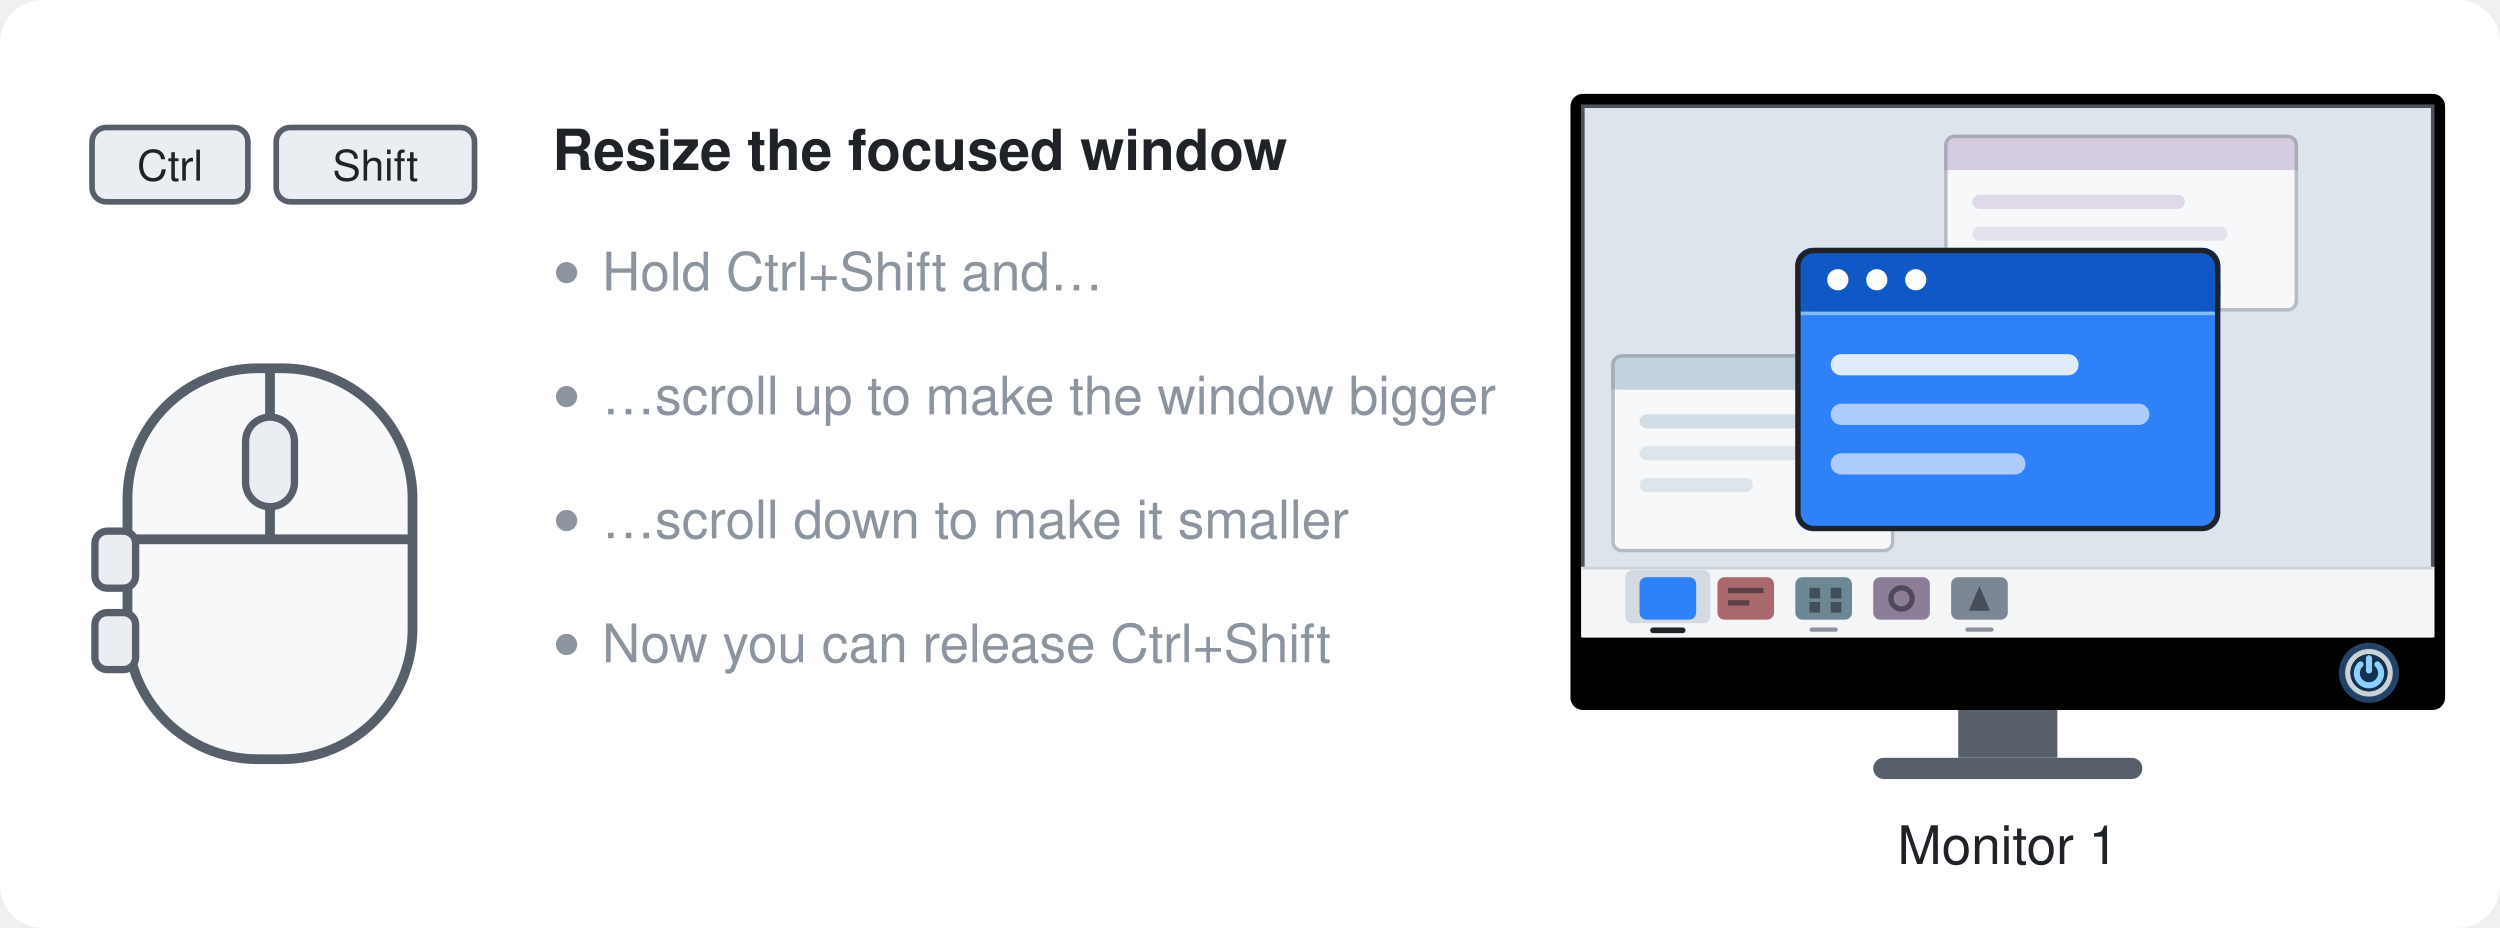
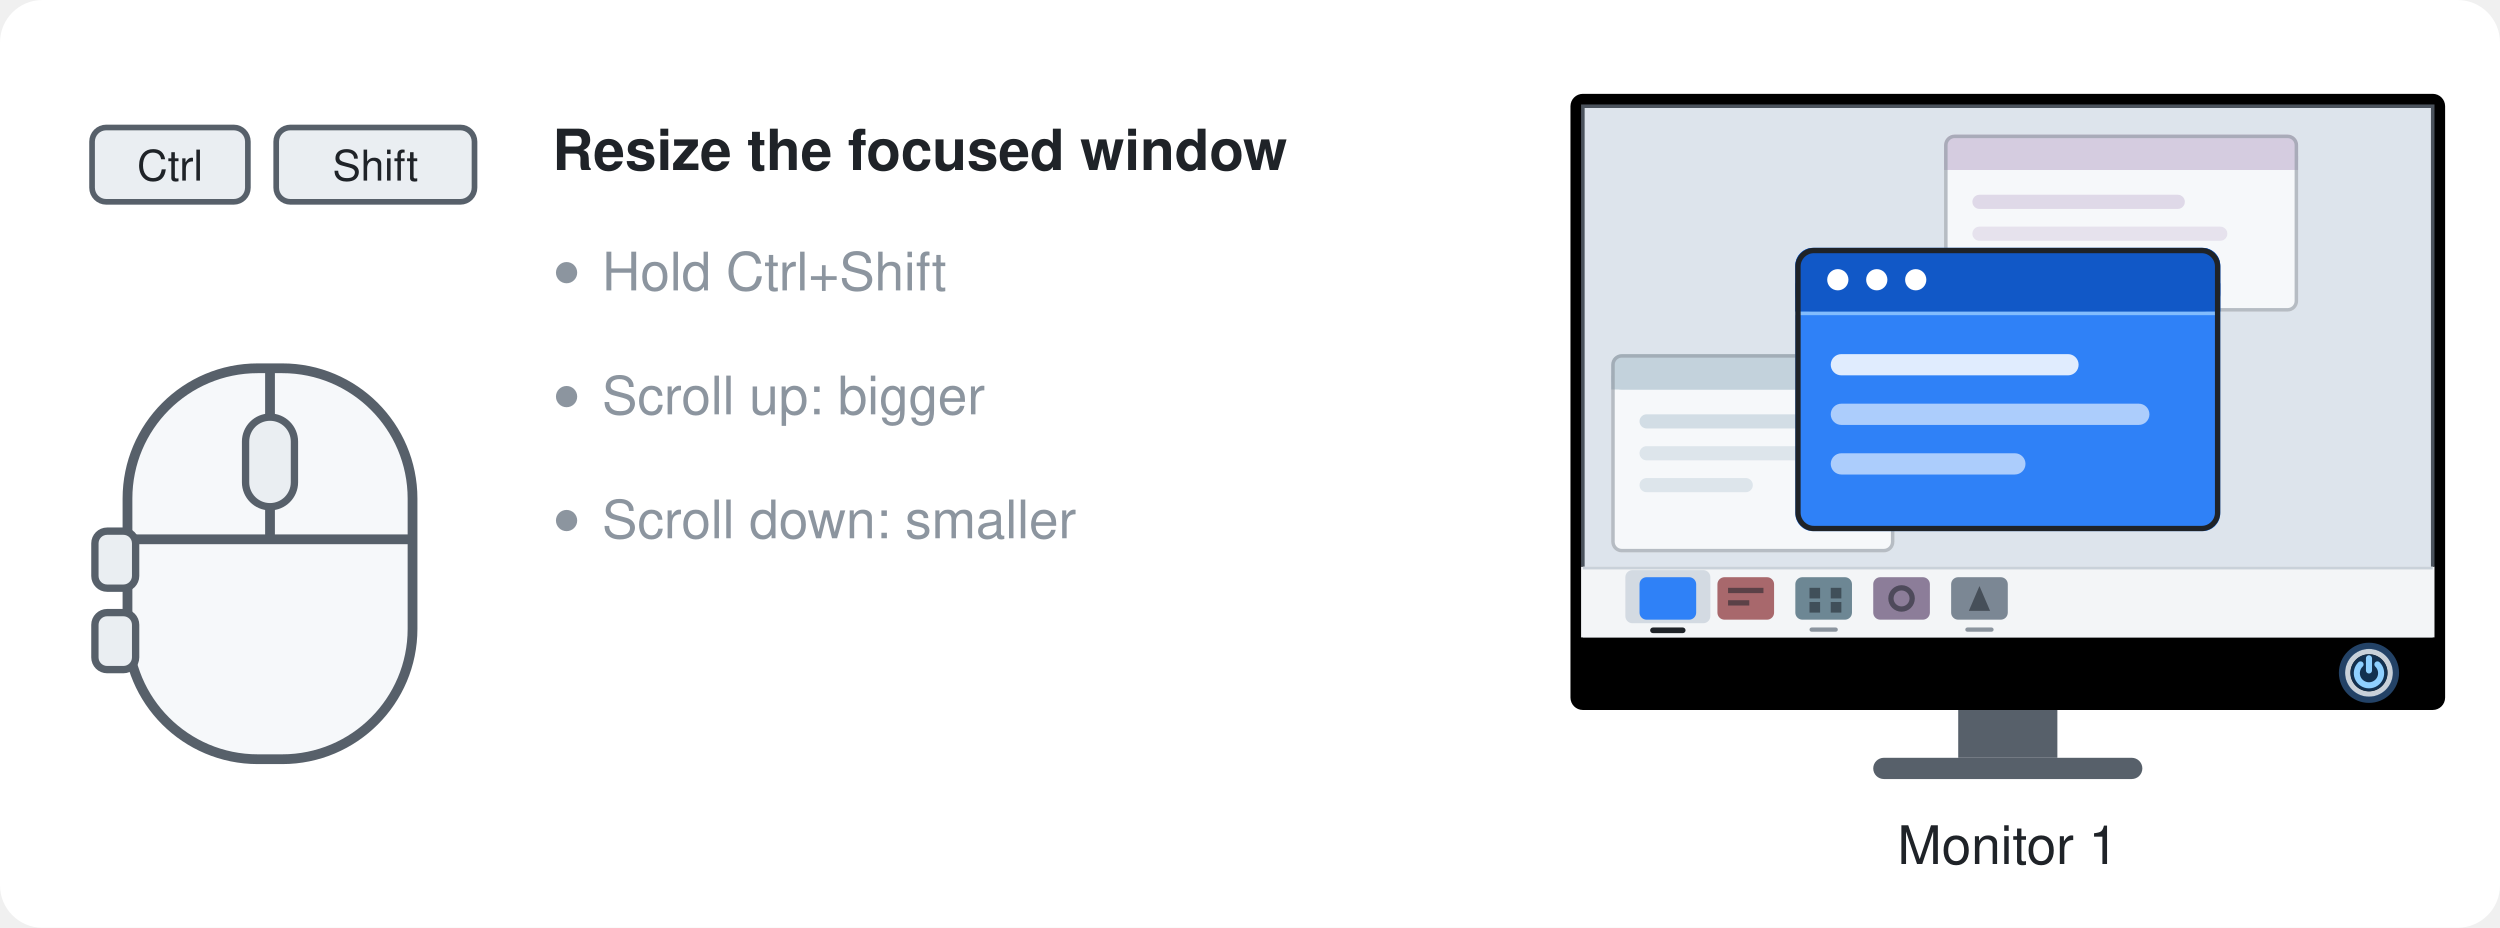
<svg xmlns="http://www.w3.org/2000/svg" viewBox="0 0 706 262" width="706" height="262" role="img" aria-labelledby="t d">
  <style>
    text { font-family: "Segoe UI", Helvetica, Arial, sans-serif; }
    .st1, .st2, .st3, .st4, .keys1, .keys4, .leadup, .leaddn, .keyon, .up, .dn, .wheel, .was, .pgbar { opacity: 0; }
    @media (prefers-reduced-motion: no-preference) {
      .pgbar { opacity: 1; }
      .pg0 { animation: pg0 22.4s infinite; }
      .pg1 { animation: pg1 22.4s infinite; }
      .pg2 { animation: pg2 22.4s infinite; }
      .pg3 { animation: pg3 22.4s infinite; }
+       .past1 { animation: done1 22.4s infinite; }
+       .past2 { animation: done2 22.4s infinite; }
+       .past3 { animation: done3 22.4s infinite; }
      .st1 { animation: step1 22.4s infinite; }
      .st2 { animation: step2 22.4s infinite; }
      .st3 { animation: step3 22.4s infinite; }
      .st4 { animation: step4 22.4s infinite; }
      .keys1 { animation: keys1 22.4s infinite; }
      .keys4 { animation: keys4 22.4s infinite; }
      .leadup { animation: leadup 22.4s infinite; }
      .leaddn { animation: leaddn 22.4s infinite; }
      .keyon { animation: keyon 22.4s infinite; }
      .up { animation: up 22.4s infinite; }
      .dn { animation: dn 22.4s infinite; }
      .wheel { animation: wheel 22.4s infinite; }
      .was { animation: was 22.4s infinite; }
      .grow { animation: grow 22.4s infinite; }
      .loop { animation: loop 22.4s infinite; }
    }
    @keyframes step1 {
      0% { opacity: 0; }
      4.46% { opacity: 0; }
      5.36% { opacity: 1; }
      22.77% { opacity: 1; }
      23.66% { opacity: 0; }
      100% { opacity: 0; }
    }
    @keyframes step2 {
      0% { opacity: 0; }
      23.66% { opacity: 0; }
      24.55% { opacity: 1; }
      45.76% { opacity: 1; }
      46.65% { opacity: 0; }
      100% { opacity: 0; }
    }
    @keyframes step3 {
      0% { opacity: 0; }
      46.65% { opacity: 0; }
      47.54% { opacity: 1; }
      74.11% { opacity: 1; }
      75% { opacity: 0; }
      100% { opacity: 0; }
    }
    @keyframes step4 {
      0% { opacity: 0; }
      75% { opacity: 0; }
      75.89% { opacity: 1; }
+       93.3% { opacity: 1; }
+       94.2% { opacity: 0; }
+       100% { opacity: 0; }
+     }
+     @keyframes done1 {
+       0% { opacity: 0; }
+       22.77% { opacity: 0; }
+       23.66% { opacity: 1; }
+       93.3% { opacity: 1; }
+       94.2% { opacity: 0; }
+       100% { opacity: 0; }
+     }
+     @keyframes done2 {
+       0% { opacity: 0; }
+       45.76% { opacity: 0; }
+       46.65% { opacity: 1; }
+       93.3% { opacity: 1; }
+       94.2% { opacity: 0; }
+       100% { opacity: 0; }
+     }
+     @keyframes done3 {
+       0% { opacity: 0; }
+       74.11% { opacity: 0; }
+       75% { opacity: 1; }
      93.3% { opacity: 1; }
      94.2% { opacity: 0; }
      100% { opacity: 0; }
    }
    @keyframes keys1 {
      0% { opacity: 0; }
      4.46% { opacity: 0; }
      5.36% { opacity: 1; }
      74.11% { opacity: 1; }
      75% { opacity: 0; }
      100% { opacity: 0; }
    }
    @keyframes keys4 {
      0% { opacity: 0; }
      75% { opacity: 0; }
      75.89% { opacity: 1; }
      93.3% { opacity: 1; }
      94.2% { opacity: 0; }
      100% { opacity: 0; }
    }
    @keyframes leadup {
      0% { opacity: 0; }
      23.66% { opacity: 0; }
      24.55% { opacity: 1; }
      45.76% { opacity: 1; }
      46.65% { opacity: 0; }
      100% { opacity: 0; }
    }
    @keyframes leaddn {
      0% { opacity: 0; }
      46.65% { opacity: 0; }
      47.54% { opacity: 1; }
      74.11% { opacity: 1; }
      75% { opacity: 0; }
      100% { opacity: 0; }
    }
    @keyframes keyon {
      0% { opacity: 0; }
      6.7% { opacity: 0; }
      7.14% { opacity: 1; }
      77.23% { opacity: 1; }
      77.68% { opacity: 0; }
      100% { opacity: 0; }
    }
    @keyframes up {
      0% { opacity: 0; }
      25% { opacity: 0; }
      25.45% { opacity: 1; }
      45.76% { opacity: 1; }
      46.21% { opacity: 0; }
      100% { opacity: 0; }
    }
    @keyframes dn {
      0% { opacity: 0; }
      47.99% { opacity: 0; }
      48.44% { opacity: 1; }
      74.11% { opacity: 1; }
      74.55% { opacity: 0; }
      100% { opacity: 0; }
    }
    @keyframes wheel {
      0% { opacity: 0; }
      25.89% { opacity: 0; }
      26.12% { opacity: 1; }
      26.79% { opacity: 1; }
      27.01% { opacity: 0; }
      27.68% { opacity: 0; }
      27.9% { opacity: 1; }
      28.57% { opacity: 1; }
      28.79% { opacity: 0; }
      29.46% { opacity: 0; }
      29.69% { opacity: 1; }
      45.76% { opacity: 1; }
      45.98% { opacity: 0; }
      48.88% { opacity: 0; }
      49.11% { opacity: 1; }
      49.78% { opacity: 1; }
      50% { opacity: 0; }
      50.67% { opacity: 0; }
      50.89% { opacity: 1; }
      51.56% { opacity: 1; }
      51.79% { opacity: 0; }
      52.46% { opacity: 0; }
      52.68% { opacity: 1; }
      53.35% { opacity: 1; }
      53.57% { opacity: 0; }
      54.24% { opacity: 0; }
      54.46% { opacity: 1; }
      55.13% { opacity: 1; }
      55.36% { opacity: 0; }
      56.03% { opacity: 0; }
      56.25% { opacity: 1; }
      56.92% { opacity: 1; }
      57.14% { opacity: 0; }
      57.81% { opacity: 0; }
      58.04% { opacity: 1; }
      74.11% { opacity: 1; }
      74.33% { opacity: 0; }
      100% { opacity: 0; }
    }
    @keyframes was {
      0% { opacity: 0; }
      25.89% { opacity: 0; }
      26.79% { opacity: 1; }
      93.3% { opacity: 1; }
      94.2% { opacity: 0; }
      100% { opacity: 0; }
    }
    @keyframes grow {
      0% { transform: translate(0.00px, 0.00px) scale(1, 1); animation-timing-function: ease-out; }
      25.89% { transform: translate(0.00px, 0.00px) scale(1, 1); animation-timing-function: ease-out; }
      26.56% { transform: translate(-16.00px, -11.00px) scale(1.1, 1.1); }
      27.68% { transform: translate(-16.00px, -11.00px) scale(1.1, 1.1); animation-timing-function: ease-out; }
      28.35% { transform: translate(-33.60px, -23.10px) scale(1.21, 1.21); }
      29.46% { transform: translate(-33.60px, -23.10px) scale(1.21, 1.21); animation-timing-function: ease-out; }
      30.13% { transform: translate(-52.96px, -39.65px) scale(1.331, 1.331); }
      48.88% { transform: translate(-52.96px, -39.65px) scale(1.331, 1.331); animation-timing-function: ease-out; }
      49.55% { transform: translate(-33.60px, -26.34px) scale(1.21, 1.21); }
      50.67% { transform: translate(-33.60px, -26.34px) scale(1.21, 1.21); animation-timing-function: ease-out; }
      51.34% { transform: translate(-16.00px, -14.24px) scale(1.1, 1.1); }
      52.46% { transform: translate(-16.00px, -14.24px) scale(1.1, 1.1); animation-timing-function: ease-out; }
      53.12% { transform: translate(0.00px, -3.24px) scale(1, 1); }
      54.24% { transform: translate(0.00px, -3.24px) scale(1, 1); animation-timing-function: ease-out; }
      54.91% { transform: translate(14.55px, 6.76px) scale(0.9091, 0.9091); }
      56.03% { transform: translate(14.55px, 6.76px) scale(0.9091, 0.9091); animation-timing-function: ease-out; }
      56.7% { transform: translate(27.77px, 15.85px) scale(0.8264, 0.8264); }
      57.81% { transform: translate(27.77px, 15.85px) scale(0.8264, 0.8264); animation-timing-function: ease-out; }
      58.48% { transform: translate(39.79px, 24.12px) scale(0.7513, 0.7513); }
      100% { transform: translate(39.79px, 24.12px) scale(0.7513, 0.7513); }
    }
    @keyframes pg0 {
      0% { opacity: 0; }
      4.46% { opacity: 0; }
      5.36% { opacity: 1; }
      22.77% { opacity: 1; }
      23.66% { opacity: 0.4; }
      100% { opacity: 0.4; }
    }
    @keyframes pg1 {
      0% { opacity: 0; }
      23.66% { opacity: 0; }
      24.55% { opacity: 1; }
      45.76% { opacity: 1; }
      46.65% { opacity: 0.4; }
      100% { opacity: 0.4; }
    }
    @keyframes pg2 {
      0% { opacity: 0; }
      46.65% { opacity: 0; }
      47.54% { opacity: 1; }
      74.11% { opacity: 1; }
      75% { opacity: 0.4; }
      100% { opacity: 0.4; }
    }
    @keyframes pg3 {
      0% { opacity: 0; }
      75% { opacity: 0; }
      75.89% { opacity: 1; }
      93.3% { opacity: 1; }
      94.2% { opacity: 0.4; }
      100% { opacity: 0.4; }
    }
    @keyframes loop {
      0% { opacity: 0; }
      2.23% { opacity: 1; }
      96.43% { opacity: 1; }
      100% { opacity: 0; }
    }
  </style>
  <rect width="706" height="262" rx="12" fill="#ffffff" />
  <g class="loop">
    <g transform="translate(36 104) scale(1.15)">
      <rect x="0" y="0" width="70" height="96" rx="32" fill="#f6f8fa" stroke="#57606a" stroke-width="2.4" />
      <line x1="0" y1="42" x2="70" y2="42" stroke="#57606a" stroke-width="2.4" />
      <line x1="35" y1="0" x2="35" y2="42" stroke="#57606a" stroke-width="2.4" />
      <rect x="29" y="12" width="12" height="22" rx="6" fill="#eaeef2" stroke="#57606a" stroke-width="1.8" />
      <rect class="wheel" x="27" y="10" width="16" height="26" rx="8" fill="#f0883e" />
      <rect x="-8" y="40" width="10" height="14" rx="3" fill="#eaeef2" stroke="#57606a" stroke-width="1.8" />
      <rect x="-8" y="60" width="10" height="14" rx="3" fill="#eaeef2" stroke="#57606a" stroke-width="1.8" />
      <g fill="none" stroke="#f0883e" stroke-width="2.4" stroke-linecap="round" stroke-linejoin="round">
        <path class="up" d="M47 21 L52 15 L57 21" />
        <path class="dn" d="M47 27 L52 33 L57 27" />
      </g>
    </g>
    <g font-size="12" text-anchor="middle">
      <rect x="26" y="36" width="44" height="21" rx="4" fill="#eaeef2" stroke="#57606a" stroke-width="1.6" />
      <text x="48" y="51" fill="#1f2328">Ctrl</text>
      <rect x="78" y="36" width="56" height="21" rx="4" fill="#eaeef2" stroke="#57606a" stroke-width="1.6" />
      <text x="106" y="51" fill="#1f2328">Shift</text>
      <g class="keyon">
        <rect x="26" y="36" width="44" height="21" rx="4" fill="#f0883e" stroke="#f0883e" stroke-width="1.6" />
        <text x="48" y="51" fill="#ffffff">Ctrl</text>
        <rect x="78" y="36" width="56" height="21" rx="4" fill="#f0883e" stroke="#f0883e" stroke-width="1.6" />
        <text x="106" y="51" fill="#ffffff">Shift</text>
      </g>
    </g>
    <g font-size="15">
      <text x="156" y="48" font-size="16" font-weight="600" fill="#1f2328">Resize the focused window</text>
-       <circle cx="160" cy="77" r="3" fill="#8c959f" />
-       <text x="170" y="82" fill="#8c959f">Hold Ctrl+Shift and…</text>
+       <g class="past1">
+         <circle cx="160" cy="77" r="3" fill="#8c959f" />
+         <text x="170" y="82" fill="#8c959f">Hold Ctrl+Shift</text>
+       </g>
      <g class="st1">
        <circle cx="160" cy="77" r="3.5" fill="#f0883e" />
-         <text x="170" y="82" fill="#1f2328">Hold Ctrl+Shift and…</text>
-       </g>
-       <circle cx="160" cy="112" r="3" fill="#8c959f" />
-       <text x="170" y="117" fill="#8c959f">…scroll up to make the window bigger</text>
+         <text x="170" y="82" fill="#1f2328">Hold Ctrl+Shift</text>
+       </g>
+       <g class="past2">
+         <circle cx="160" cy="112" r="3" fill="#8c959f" />
+         <text x="170" y="117" fill="#8c959f">Scroll up: bigger</text>
+       </g>
      <g class="st2">
        <circle cx="160" cy="112" r="3.5" fill="#f0883e" />
-         <text x="170" y="117" fill="#1f2328">…scroll up to make the window bigger</text>
-       </g>
-       <circle cx="160" cy="147" r="3" fill="#8c959f" />
-       <text x="170" y="152" fill="#8c959f">…scroll down to make it smaller</text>
+         <text x="170" y="117" fill="#1f2328">Scroll up: bigger</text>
+       </g>
+       <g class="past3">
+         <circle cx="160" cy="147" r="3" fill="#8c959f" />
+         <text x="170" y="152" fill="#8c959f">Scroll down: smaller</text>
+       </g>
      <g class="st3">
        <circle cx="160" cy="147" r="3.5" fill="#f0883e" />
-         <text x="170" y="152" fill="#1f2328">…scroll down to make it smaller</text>
-       </g>
-       <circle cx="160" cy="182" r="3" fill="#8c959f" />
-       <text x="170" y="187" fill="#8c959f">Now you can release Ctrl+Shift</text>
+         <text x="170" y="152" fill="#1f2328">Scroll down: smaller</text>
+       </g>
      <g class="st4">
        <circle cx="160" cy="182" r="3.5" fill="#f0883e" />
-         <text x="170" y="187" fill="#1f2328">Now you can release Ctrl+Shift</text>
+         <text x="170" y="187" fill="#1f2328">Release Ctrl+Shift</text>
      </g>
    </g>
    <g class="pgbar">
      <rect x="156" y="226" width="22" height="5" rx="2.5" fill="#8c959f" opacity="0.45" />
      <rect x="182" y="226" width="22" height="5" rx="2.5" fill="#8c959f" opacity="0.45" />
      <rect x="208" y="226" width="22" height="5" rx="2.5" fill="#8c959f" opacity="0.45" />
      <rect x="234" y="226" width="22" height="5" rx="2.5" fill="#8c959f" opacity="0.45" />
      <rect class="pg0" x="156" y="226" width="22" height="5" rx="2.5" fill="#f0883e" />
      <rect class="pg1" x="182" y="226" width="22" height="5" rx="2.5" fill="#f0883e" />
      <rect class="pg2" x="208" y="226" width="22" height="5" rx="2.5" fill="#f0883e" />
      <rect class="pg3" x="234" y="226" width="22" height="5" rx="2.5" fill="#f0883e" />
    </g>
    <g fill="none" stroke="#f0883e" stroke-width="1.6" stroke-linejoin="round">
      <path class="keys1" d="M154 77 H142 V66 H48 V57 M106 66 V57" />
      <path class="keys4" d="M154 182 H142 V66 H48 V57 M106 66 V57" />
      <polyline class="leadup" points="154,112 124,112 124,92 76.25,92 76.25,117.8" />
      <polyline class="leaddn" points="154,147 124,147 124,92 76.25,92 76.25,117.8" />
    </g>
    <g transform="translate(407 0)">
      <g fill="#57606a">
        <rect x="146" y="200" width="28" height="14" />
        <rect x="122" y="214" width="76" height="6" rx="3" />
      </g>
      <path d="M40 27 H280 A3 3 0 0 1 283 30 V197 A3 3 0 0 1 280 200 H40 A3 3 0 0 1 37 197 V30 A3 3 0 0 1 40 27 Z" fill="#000000" />
      <path d="M37 180 H283 V197 A3 3 0 0 1 280 200 H40 A3 3 0 0 1 37 197 Z" fill="#000000" />
      <path d="M40 27 H280 A3 3 0 0 1 283 30 V197 A3 3 0 0 1 280 200 H40 A3 3 0 0 1 37 197 V30 A3 3 0 0 1 40 27 Z" fill="none" stroke="#000000" stroke-width="1" />
      <rect x="40" y="30" width="240" height="150" fill="#dde4ec" />
      <text x="160" y="244" font-size="15" text-anchor="middle" fill="#1f2328">Monitor 1</text>
      <g transform="translate(262 190)">
        <circle r="6" fill="#21262d" stroke="#c9d1d9" stroke-width="1.5" />
        <circle r="7.6" fill="none" stroke="#58a6ff" stroke-opacity="0.4" stroke-width="1.8" />
        <circle r="5.2" fill="#12304f" />
        <g transform="scale(0.66)" fill="none" stroke="#8fd0ff" stroke-width="2.6" stroke-linecap="round">
          <path d="M-3.6 -3.6 A5.2 5.2 0 1 0 3.6 -3.6" />
          <line x1="0" y1="-6.2" x2="0" y2="-1" />
        </g>
      </g>
      <rect x="48" y="100" width="80" height="56" rx="3" fill="#f6f8fa" />
      <rect x="48" y="100" width="80" height="10" rx="3" fill="#c3d2dc" />
      <rect x="48" y="106" width="80" height="4" fill="#c3d2dc" />
      <rect x="56" y="117" width="48" height="4" rx="2" fill="#c3d2dc" opacity="0.7" />
      <rect x="56" y="126" width="56" height="4" rx="2" fill="#c3d2dc" opacity="0.5" />
      <rect x="56" y="135" width="32" height="4" rx="2" fill="#c3d2dc" opacity="0.5" />
      <rect x="48.5" y="100.5" width="79" height="55" rx="2.5" fill="none" stroke="#8c959f" stroke-opacity="0.6" />
      <rect x="142" y="38" width="100" height="50" rx="3" fill="#f6f8fa" />
      <rect x="142" y="38" width="100" height="10" rx="3" fill="#d5cce0" />
      <rect x="142" y="44" width="100" height="4" fill="#d5cce0" />
      <rect x="150" y="55" width="60" height="4" rx="2" fill="#d5cce0" opacity="0.7" />
      <rect x="150" y="64" width="72" height="4" rx="2" fill="#d5cce0" opacity="0.5" />
      <rect x="150" y="73" width="40" height="4" rx="2" fill="#d5cce0" opacity="0.5" />
      <rect x="142.5" y="38.5" width="99" height="49" rx="2.5" fill="none" stroke="#8c959f" stroke-opacity="0.6" />
      <rect x="39.5" y="160" width="241" height="20" fill="#f3f5f7" />
      <rect x="40" y="160" width="240" height="0.8" fill="#c9d1d9" />
      <rect x="52" y="161" width="24" height="15" rx="2" fill="#d3dae2" />
      <rect x="78" y="163" width="16" height="12" rx="2" fill="#a8686c" />
      <rect x="81" y="166" width="10" height="1.5" fill="#1c2128" opacity="0.55" />
      <rect x="81" y="169.5" width="6" height="1.5" fill="#1c2128" opacity="0.55" />
      <rect x="100" y="163" width="16" height="12" rx="2" fill="#6d8794" />
      <rect x="104" y="166" width="3" height="3" fill="#1c2128" opacity="0.55" />
      <rect x="104" y="170" width="3" height="3" fill="#1c2128" opacity="0.55" />
      <rect x="110" y="166" width="3" height="3" fill="#1c2128" opacity="0.55" />
      <rect x="110" y="170" width="3" height="3" fill="#1c2128" opacity="0.55" />
      <rect x="104" y="177.2" width="8" height="1.2" rx="0.6" fill="#8b949e" />
      <rect x="122" y="163" width="16" height="12" rx="2" fill="#8c7d99" />
      <circle cx="130" cy="169" r="3" fill="none" stroke="#1c2128" stroke-width="1.5" opacity="0.55" />
      <rect x="144" y="163" width="16" height="12" rx="2" fill="#7b8794" />
      <polygon points="149,172.5 152,165.5 155,172.5" fill="#1c2128" opacity="0.55" />
      <rect x="148" y="177.2" width="8" height="1.2" rx="0.6" fill="#8b949e" />
      <rect x="56" y="163" width="16" height="12" rx="2" fill="#2f81f7" />
      <rect x="59" y="177.2" width="10" height="1.6" rx="0.8" fill="#1f2328" />
      <path d="M40 160 V30 H280 V160" fill="none" stroke="#4b535d" stroke-width="1" />
      <g class="grow">
        <rect x="100" y="70" width="120" height="80" rx="5" fill="#2f81f7" />
        <rect x="100" y="70" width="120" height="18" rx="5" fill="#1158c7" />
        <rect x="100" y="80" width="120" height="8" fill="#1158c7" />
        <rect x="100" y="88" width="120" height="1" fill="#a5d6ff" opacity="0.7" />
        <g fill="#ffffff">
          <circle cx="112" cy="79" r="3" />
          <circle cx="123" cy="79" r="3" />
          <circle cx="134" cy="79" r="3" />
        </g>
        <rect x="110" y="100" width="70" height="6" rx="3" fill="#ffffff" opacity="0.85" />
        <rect x="110" y="114" width="90" height="6" rx="3" fill="#ffffff" opacity="0.6" />
        <rect x="110" y="128" width="55" height="6" rx="3" fill="#ffffff" opacity="0.6" />
        <rect x="100.75" y="70.75" width="118.5" height="78.5" rx="4.5" fill="none" stroke="#1f2328" stroke-width="1.5" />
      </g>
      <rect class="was" x="100" y="70" width="120" height="80" rx="5" fill="none" stroke="#f0883e" stroke-width="1.5" stroke-dasharray="4 3" />
    </g>
  </g>
</svg>
